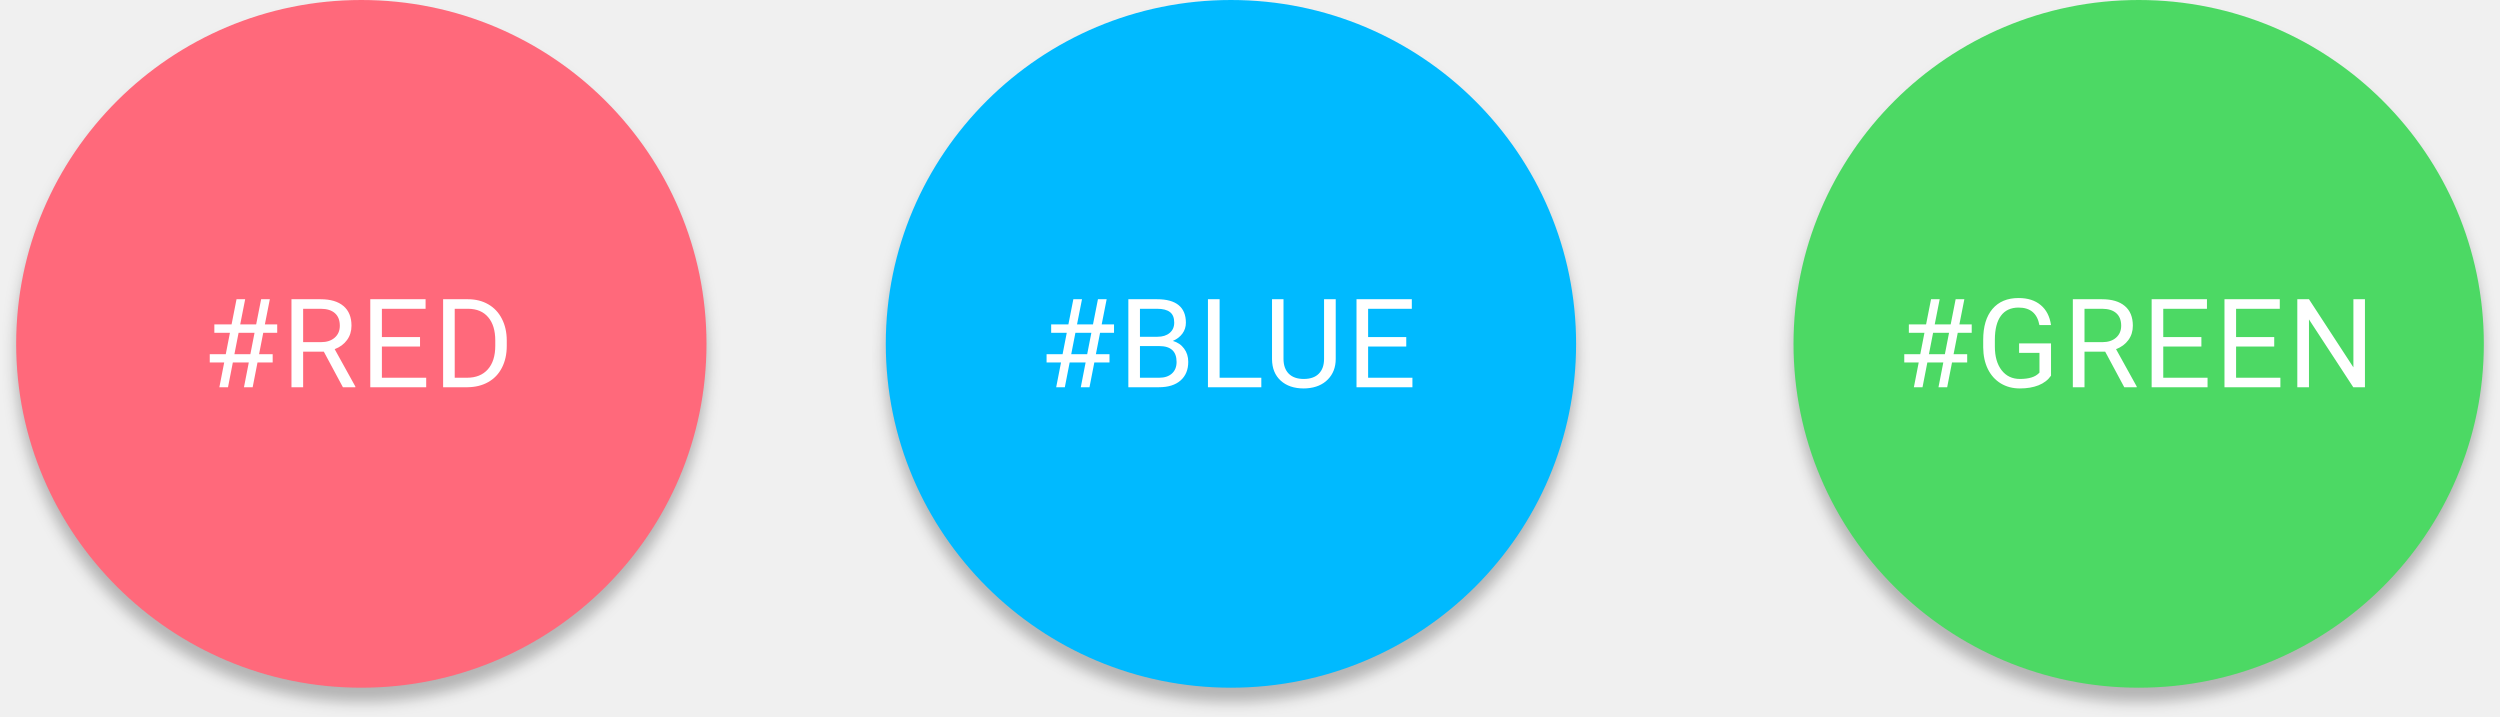
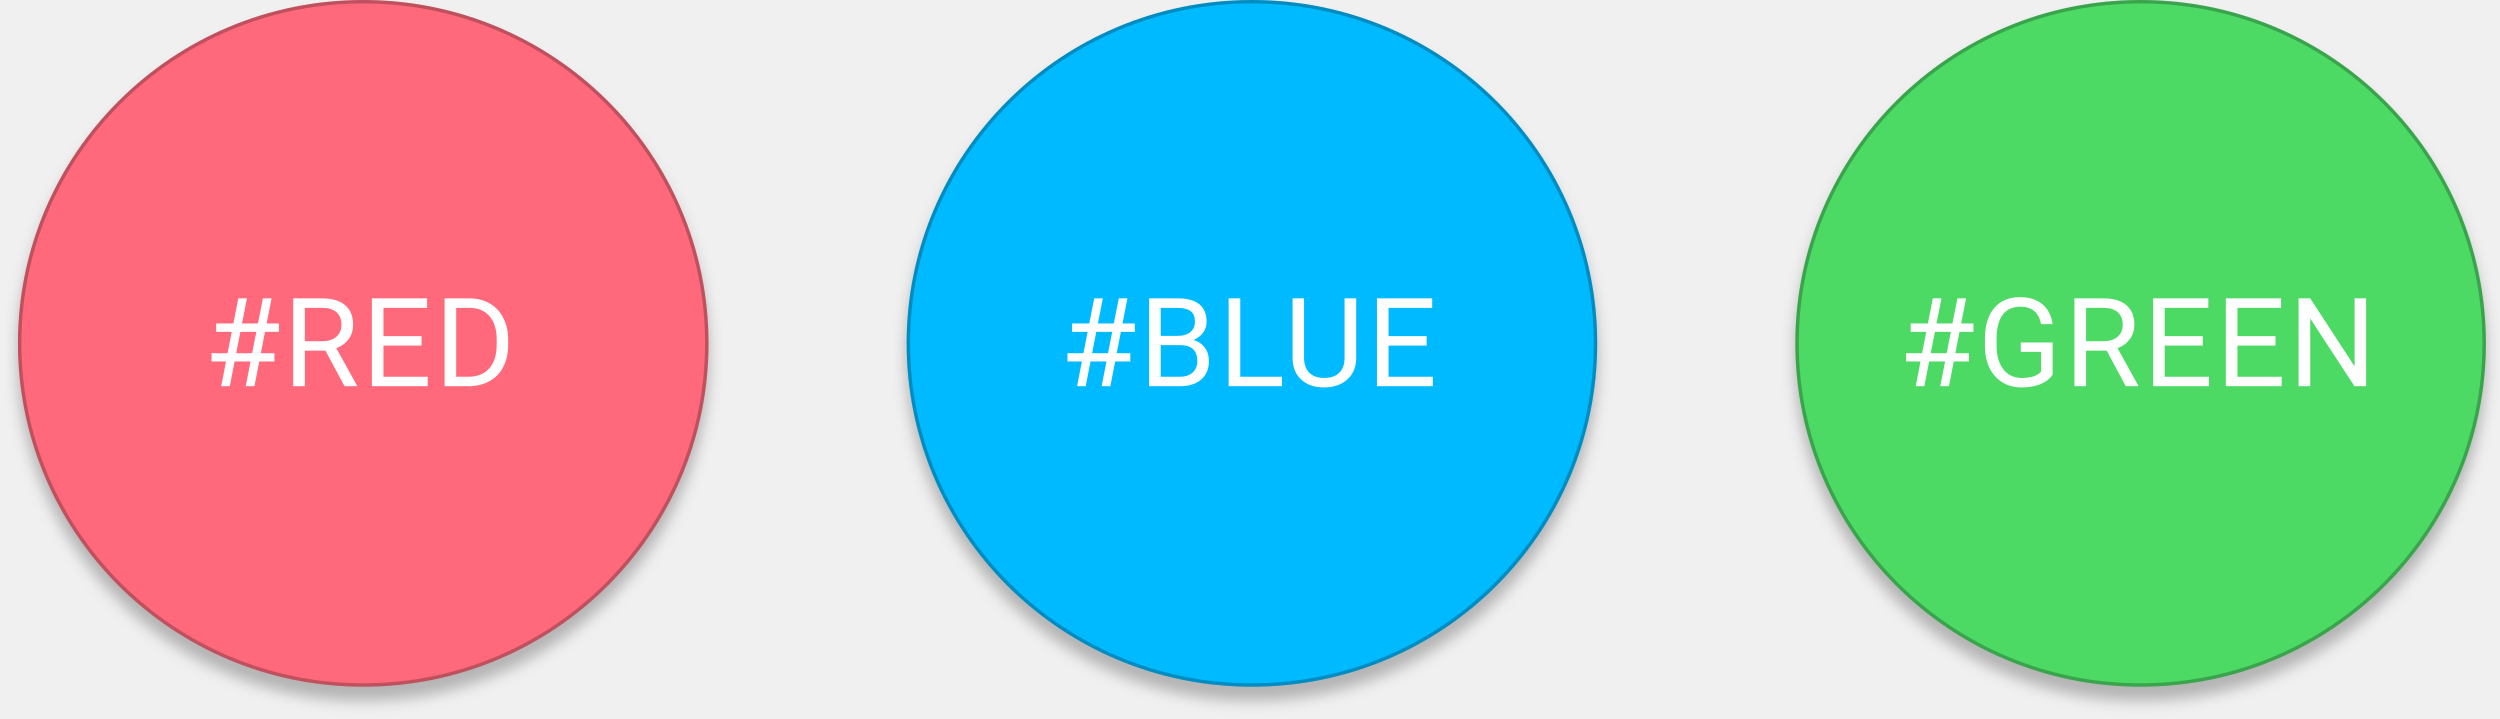
- <svg xmlns="http://www.w3.org/2000/svg" width="618" height="177" viewBox="0 0 618 177" fill="none">
+ <svg xmlns="http://www.w3.org/2000/svg" width="557" height="160" viewBox="0 0 557 160" fill="none">
  <g filter="url(#filter0_d)">
-     <ellipse cx="528.68" cy="85" rx="85.32" ry="85" fill="#4CD964" />
-     <path d="M480.386 89.599H476.441L475.246 95.725H473.11L474.305 89.599H470.734V87.552H474.693L475.724 82.263H471.869V80.186H476.128L477.353 73.97H479.489L478.264 80.186H482.209L483.434 73.97H485.586L484.36 80.186H487.408V82.263H483.957L482.926 87.552H486.288V89.599H482.538L481.342 95.725H479.191L480.386 89.599ZM476.83 87.552H480.774L481.805 82.263H477.861L476.83 87.552ZM507.011 92.871C506.274 93.927 505.243 94.719 503.918 95.247C502.603 95.765 501.069 96.024 499.316 96.024C497.543 96.024 495.969 95.611 494.595 94.784C493.22 93.947 492.154 92.762 491.397 91.228C490.65 89.694 490.267 87.916 490.247 85.894V83.996C490.247 80.719 491.009 78.179 492.533 76.376C494.067 74.573 496.218 73.672 498.987 73.672C501.259 73.672 503.086 74.254 504.471 75.42C505.855 76.575 506.702 78.219 507.011 80.35H504.142C503.604 77.472 501.891 76.032 499.002 76.032C497.08 76.032 495.621 76.71 494.625 78.064C493.638 79.409 493.14 81.361 493.13 83.921V85.699C493.13 88.14 493.688 90.082 494.804 91.527C495.919 92.961 497.429 93.678 499.331 93.678C500.407 93.678 501.348 93.559 502.155 93.32C502.962 93.081 503.629 92.677 504.157 92.109V87.223H499.122V84.893H507.011V92.871ZM520.398 86.925H515.288V95.725H512.404V73.97H519.606C522.056 73.97 523.939 74.528 525.254 75.644C526.579 76.76 527.241 78.383 527.241 80.515C527.241 81.869 526.872 83.05 526.135 84.056C525.408 85.062 524.392 85.814 523.087 86.312L528.197 95.546V95.725H525.119L520.398 86.925ZM515.288 84.579H519.696C521.12 84.579 522.251 84.21 523.087 83.473C523.934 82.736 524.357 81.75 524.357 80.515C524.357 79.17 523.954 78.139 523.147 77.422C522.35 76.705 521.195 76.341 519.681 76.331H515.288V84.579ZM544.184 85.669H534.756V93.379H545.708V95.725H531.887V73.97H545.559V76.331H534.756V83.324H544.184V85.669ZM562.188 85.669H552.76V93.379H563.712V95.725H549.891V73.97H563.562V76.331H552.76V83.324H562.188V85.669ZM584.614 95.725H581.73L570.778 78.961V95.725H567.895V73.97H570.778L581.76 90.809V73.97H584.614V95.725Z" fill="white" />
+     <ellipse cx="476.928" cy="76.5" rx="76.928" ry="76.5" fill="#4CD964" />
+     <path d="M553.474 76.5C553.474 118.536 519.205 152.617 476.928 152.617C434.651 152.617 400.382 118.536 400.382 76.5C400.382 34.464 434.651 0.383 476.928 0.383C519.205 0.383 553.474 34.464 553.474 76.5Z" stroke="#000405" stroke-opacity="0.25" stroke-width="0.765" />
+     <path d="M433.366 80.539H429.816L428.74 86.052H426.817L427.893 80.539H424.679V78.697H428.242L429.17 73.936H425.701V72.067H429.533L430.636 66.473H432.559L431.456 72.067H435.006L436.109 66.473H438.045L436.943 72.067H439.686V73.936H436.58L435.652 78.697H438.677V80.539H435.302L434.226 86.052H432.29L433.366 80.539ZM430.165 78.697H433.715L434.643 73.936H431.093L430.165 78.697ZM457.328 83.484C456.665 84.434 455.737 85.147 454.545 85.622C453.361 86.088 451.981 86.321 450.403 86.321C448.807 86.321 447.391 85.949 446.154 85.205C444.916 84.452 443.957 83.385 443.276 82.005C442.603 80.624 442.258 79.024 442.24 77.204V75.496C442.24 72.547 442.926 70.261 444.298 68.638C445.678 67.016 447.615 66.204 450.107 66.204C452.151 66.204 453.796 66.729 455.042 67.778C456.288 68.818 457.05 70.297 457.328 72.215H454.746C454.262 69.624 452.72 68.329 450.121 68.329C448.39 68.329 447.077 68.939 446.18 70.158C445.293 71.368 444.845 73.125 444.836 75.429V77.029C444.836 79.226 445.338 80.974 446.342 82.274C447.346 83.565 448.704 84.21 450.416 84.21C451.385 84.21 452.232 84.103 452.958 83.888C453.684 83.672 454.285 83.309 454.76 82.798V78.401H450.228V76.303H457.328V83.484ZM469.376 78.132H464.777V86.052H462.182V66.473H468.664C470.869 66.473 472.563 66.975 473.747 67.979C474.939 68.983 475.535 70.445 475.535 72.363C475.535 73.582 475.204 74.645 474.54 75.55C473.886 76.456 472.971 77.132 471.797 77.581L476.396 85.891V86.052H473.626L469.376 78.132ZM464.777 76.021H468.744C470.026 76.021 471.044 75.689 471.797 75.026C472.559 74.362 472.94 73.475 472.94 72.363C472.94 71.153 472.577 70.225 471.851 69.58C471.134 68.934 470.094 68.607 468.731 68.598H464.777V76.021ZM490.784 77.002H482.299V83.941H492.156V86.052H479.717V66.473H492.021V68.598H482.299V74.891H490.784V77.002ZM506.987 77.002H498.502V83.941H508.359V86.052H495.92V66.473H508.225V68.598H498.502V74.891H506.987V77.002ZM527.171 86.052H524.576L514.719 70.965V86.052H512.124V66.473H514.719L524.603 81.628V66.473H527.171V86.052Z" fill="white" />
  </g>
  <g filter="url(#filter1_d)">
-     <ellipse cx="304.288" cy="85" rx="85.32" ry="85" fill="#00BAFF" />
-     <path d="M268.365 89.599H264.42L263.225 95.725H261.089L262.284 89.599H258.713V87.552H262.672L263.703 82.263H259.848V80.186H264.107L265.332 73.97H267.469L266.243 80.186H270.188L271.413 73.97H273.565L272.339 80.186H275.387V82.263H271.936L270.905 87.552H274.267V89.599H270.517L269.321 95.725H267.17L268.365 89.599ZM264.809 87.552H268.753L269.784 82.263H265.84L264.809 87.552ZM278.928 95.725V73.97H286.04C288.401 73.97 290.174 74.458 291.359 75.435C292.555 76.411 293.152 77.855 293.152 79.768C293.152 80.784 292.863 81.685 292.286 82.472C291.708 83.249 290.921 83.852 289.925 84.28C291.1 84.609 292.027 85.236 292.704 86.162C293.391 87.079 293.735 88.175 293.735 89.45C293.735 91.402 293.102 92.936 291.837 94.052C290.572 95.167 288.784 95.725 286.473 95.725H278.928ZM281.797 85.55V93.379H286.533C287.868 93.379 288.919 93.035 289.686 92.348C290.463 91.651 290.851 90.695 290.851 89.48C290.851 86.86 289.427 85.55 286.578 85.55H281.797ZM281.797 83.249H286.13C287.385 83.249 288.386 82.935 289.133 82.308C289.89 81.68 290.268 80.828 290.268 79.753C290.268 78.557 289.92 77.691 289.223 77.153C288.525 76.605 287.464 76.331 286.04 76.331H281.797V83.249ZM301.489 93.379H311.798V95.725H298.605V73.97H301.489V93.379ZM330.191 73.97V88.762C330.181 90.814 329.533 92.493 328.248 93.797C326.973 95.102 325.24 95.835 323.049 95.994L322.287 96.024C319.906 96.024 318.008 95.381 316.594 94.096C315.18 92.811 314.462 91.043 314.442 88.792V73.97H317.281V88.703C317.281 90.276 317.715 91.501 318.581 92.378C319.448 93.245 320.683 93.678 322.287 93.678C323.91 93.678 325.15 93.245 326.007 92.378C326.874 91.511 327.307 90.291 327.307 88.718V73.97H330.191ZM347.627 85.669H338.199V93.379H349.151V95.725H335.33V73.97H349.001V76.331H338.199V83.324H347.627V85.669Z" fill="white" />
+     <ellipse cx="278.928" cy="76.5" rx="76.928" ry="76.5" fill="#00BAFF" />
+     <path d="M355.474 76.5C355.474 118.536 321.205 152.617 278.928 152.617C236.651 152.617 202.382 118.536 202.382 76.5C202.382 34.464 236.651 0.383 278.928 0.383C321.205 0.383 355.474 34.464 355.474 76.5Z" stroke="#000405" stroke-opacity="0.25" stroke-width="0.765" />
+     <path d="M246.52 80.539H242.97L241.894 86.052H239.971L241.047 80.539H237.833V78.697H241.397L242.325 73.936H238.855V72.067H242.688L243.79 66.473H245.713L244.611 72.067H248.161L249.263 66.473H251.2L250.097 72.067H252.84V73.936H249.734L248.806 78.697H251.832V80.539H248.456L247.381 86.052H245.444L246.52 80.539ZM243.32 78.697H246.87L247.798 73.936H244.247L243.32 78.697ZM256.027 86.052V66.473H262.428C264.552 66.473 266.148 66.913 267.215 67.791C268.291 68.67 268.829 69.97 268.829 71.691C268.829 72.605 268.569 73.417 268.049 74.125C267.529 74.824 266.82 75.366 265.924 75.752C266.982 76.048 267.815 76.612 268.425 77.446C269.044 78.271 269.353 79.257 269.353 80.405C269.353 82.162 268.784 83.542 267.645 84.546C266.507 85.55 264.897 86.052 262.818 86.052H256.027ZM258.609 76.895V83.941H262.871C264.073 83.941 265.018 83.632 265.709 83.013C266.408 82.386 266.758 81.525 266.758 80.431C266.758 78.074 265.476 76.895 262.912 76.895H258.609ZM258.609 74.824H262.508C263.638 74.824 264.539 74.542 265.211 73.977C265.893 73.412 266.233 72.646 266.233 71.677C266.233 70.602 265.919 69.822 265.292 69.338C264.664 68.844 263.71 68.598 262.428 68.598H258.609V74.824ZM276.332 83.941H285.61V86.052H273.736V66.473H276.332V83.941ZM302.163 66.473V79.786C302.154 81.633 301.572 83.143 300.415 84.318C299.268 85.492 297.708 86.151 295.735 86.294L295.05 86.321C292.907 86.321 291.199 85.743 289.926 84.587C288.653 83.43 288.008 81.839 287.99 79.813V66.473H290.545V79.732C290.545 81.149 290.935 82.251 291.715 83.04C292.495 83.82 293.606 84.21 295.05 84.21C296.511 84.21 297.627 83.82 298.398 83.04C299.178 82.26 299.568 81.162 299.568 79.746V66.473H302.163ZM317.856 77.002H309.37V83.941H319.227V86.052H306.789V66.473H319.093V68.598H309.37V74.891H317.856V77.002Z" fill="white" />
  </g>
  <g filter="url(#filter2_d)">
-     <ellipse cx="89.32" cy="85" rx="85.32" ry="85" fill="#FF697B" />
-     <path d="M61.503 89.599H57.558L56.363 95.725H54.227L55.422 89.599H51.851V87.552H55.81L56.841 82.263H52.986V80.186H57.245L58.47 73.97H60.606L59.381 80.186H63.326L64.551 73.97H66.703L65.477 80.186H68.525V82.263H65.074L64.043 87.552H67.405V89.599H63.654L62.459 95.725H60.308L61.503 89.599ZM57.947 87.552H61.891L62.922 82.263H58.978L57.947 87.552ZM80.045 86.925H74.935V95.725H72.051V73.97H79.253C81.703 73.97 83.586 74.528 84.901 75.644C86.225 76.76 86.888 78.383 86.888 80.515C86.888 81.869 86.519 83.05 85.782 84.056C85.055 85.062 84.039 85.814 82.734 86.312L87.844 95.546V95.725H84.766L80.045 86.925ZM74.935 84.579H79.342C80.767 84.579 81.897 84.21 82.734 83.473C83.581 82.736 84.004 81.75 84.004 80.515C84.004 79.17 83.601 78.139 82.794 77.422C81.997 76.705 80.841 76.341 79.327 76.331H74.935V84.579ZM103.831 85.669H94.403V93.379H105.355V95.725H91.534V73.97H105.205V76.331H94.403V83.324H103.831V85.669ZM109.538 95.725V73.97H115.679C117.571 73.97 119.245 74.389 120.699 75.225C122.153 76.062 123.274 77.252 124.061 78.796C124.858 80.34 125.261 82.114 125.271 84.116V85.505C125.271 87.557 124.873 89.355 124.076 90.899C123.289 92.443 122.158 93.628 120.684 94.455C119.22 95.282 117.511 95.705 115.559 95.725H109.538ZM112.406 76.331V93.379H115.425C117.636 93.379 119.354 92.692 120.579 91.317C121.815 89.943 122.432 87.986 122.432 85.445V84.175C122.432 81.705 121.849 79.788 120.684 78.423C119.529 77.048 117.885 76.351 115.753 76.331H112.406Z" fill="white" />
+     <ellipse cx="80.928" cy="76.5" rx="76.928" ry="76.5" fill="#FF697B" />
+     <path d="M157.474 76.5C157.474 118.536 123.205 152.617 80.928 152.617C38.651 152.617 4.383 118.536 4.383 76.5C4.383 34.464 38.651 0.383 80.928 0.383C123.205 0.383 157.474 34.464 157.474 76.5Z" stroke="#000405" stroke-opacity="0.25" stroke-width="0.765" />
+     <path d="M55.828 80.539H52.278L51.202 86.052H49.279L50.355 80.539H47.141V78.697H50.705L51.633 73.936H48.163V72.067H51.996L53.098 66.473H55.021L53.919 72.067H57.469L58.571 66.473H60.508L59.405 72.067H62.148V73.936H59.042L58.114 78.697H61.14V80.539H57.765L56.689 86.052H54.752L55.828 80.539ZM52.628 78.697H56.178L57.106 73.936H53.556L52.628 78.697ZM72.516 78.132H67.917V86.052H65.321V66.473H71.803C74.008 66.473 75.703 66.975 76.886 67.979C78.078 68.983 78.674 70.445 78.674 72.363C78.674 73.582 78.343 74.645 77.679 75.55C77.025 76.456 76.111 77.132 74.936 77.581L79.535 85.891V86.052H76.765L72.516 78.132ZM67.917 76.021H71.884C73.166 76.021 74.183 75.689 74.936 75.026C75.698 74.362 76.079 73.475 76.079 72.363C76.079 71.153 75.716 70.225 74.99 69.58C74.273 68.934 73.233 68.607 71.87 68.598H67.917V76.021ZM93.923 77.002H85.438V83.941H95.295V86.052H82.856V66.473H95.16V68.598H85.438V74.891H93.923V77.002ZM99.059 86.052V66.473H104.586C106.29 66.473 107.796 66.85 109.105 67.603C110.413 68.356 111.422 69.427 112.13 70.817C112.847 72.206 113.21 73.802 113.219 75.604V76.855C113.219 78.701 112.861 80.32 112.144 81.709C111.435 83.099 110.418 84.165 109.091 84.909C107.773 85.654 106.236 86.035 104.479 86.052H99.059ZM101.641 68.598V83.941H104.358C106.348 83.941 107.894 83.323 108.997 82.085C110.109 80.848 110.664 79.087 110.664 76.801V75.658C110.664 73.434 110.14 71.709 109.091 70.481C108.051 69.243 106.572 68.616 104.654 68.598H101.641Z" fill="white" />
  </g>
  <defs>
-     <filter id="filter0_d" x="439.96" y="0" width="177.44" height="176.8" filterUnits="userSpaceOnUse" color-interpolation-filters="sRGB">
+     <filter id="filter0_d" x="396.94" y="0" width="159.976" height="159.12" filterUnits="userSpaceOnUse" color-interpolation-filters="sRGB">
      <feFlood flood-opacity="0" result="BackgroundImageFix" />
      <feColorMatrix in="SourceAlpha" type="matrix" values="0 0 0 0 0 0 0 0 0 0 0 0 0 0 0 0 0 0 127 0" />
-       <feOffset dy="3.4" />
-       <feGaussianBlur stdDeviation="1.7" />
+       <feOffset dy="3.06" />
+       <feGaussianBlur stdDeviation="1.53" />
      <feColorMatrix type="matrix" values="0 0 0 0 0 0 0 0 0 0 0 0 0 0 0 0 0 0 0.25 0" />
      <feBlend mode="normal" in2="BackgroundImageFix" result="effect1_dropShadow" />
      <feBlend mode="normal" in="SourceGraphic" in2="effect1_dropShadow" result="shape" />
    </filter>
-     <filter id="filter1_d" x="215.568" y="0" width="177.44" height="176.8" filterUnits="userSpaceOnUse" color-interpolation-filters="sRGB">
+     <filter id="filter1_d" x="198.94" y="0" width="159.976" height="159.12" filterUnits="userSpaceOnUse" color-interpolation-filters="sRGB">
      <feFlood flood-opacity="0" result="BackgroundImageFix" />
      <feColorMatrix in="SourceAlpha" type="matrix" values="0 0 0 0 0 0 0 0 0 0 0 0 0 0 0 0 0 0 127 0" />
-       <feOffset dy="3.4" />
-       <feGaussianBlur stdDeviation="1.7" />
+       <feOffset dy="3.06" />
+       <feGaussianBlur stdDeviation="1.53" />
      <feColorMatrix type="matrix" values="0 0 0 0 0 0 0 0 0 0 0 0 0 0 0 0 0 0 0.25 0" />
      <feBlend mode="normal" in2="BackgroundImageFix" result="effect1_dropShadow" />
      <feBlend mode="normal" in="SourceGraphic" in2="effect1_dropShadow" result="shape" />
    </filter>
-     <filter id="filter2_d" x="0.6" y="0" width="177.44" height="176.8" filterUnits="userSpaceOnUse" color-interpolation-filters="sRGB">
+     <filter id="filter2_d" x="0.94" y="0" width="159.976" height="159.12" filterUnits="userSpaceOnUse" color-interpolation-filters="sRGB">
      <feFlood flood-opacity="0" result="BackgroundImageFix" />
      <feColorMatrix in="SourceAlpha" type="matrix" values="0 0 0 0 0 0 0 0 0 0 0 0 0 0 0 0 0 0 127 0" />
-       <feOffset dy="3.4" />
-       <feGaussianBlur stdDeviation="1.7" />
+       <feOffset dy="3.06" />
+       <feGaussianBlur stdDeviation="1.53" />
      <feColorMatrix type="matrix" values="0 0 0 0 0 0 0 0 0 0 0 0 0 0 0 0 0 0 0.25 0" />
      <feBlend mode="normal" in2="BackgroundImageFix" result="effect1_dropShadow" />
      <feBlend mode="normal" in="SourceGraphic" in2="effect1_dropShadow" result="shape" />
    </filter>
  </defs>
</svg>
